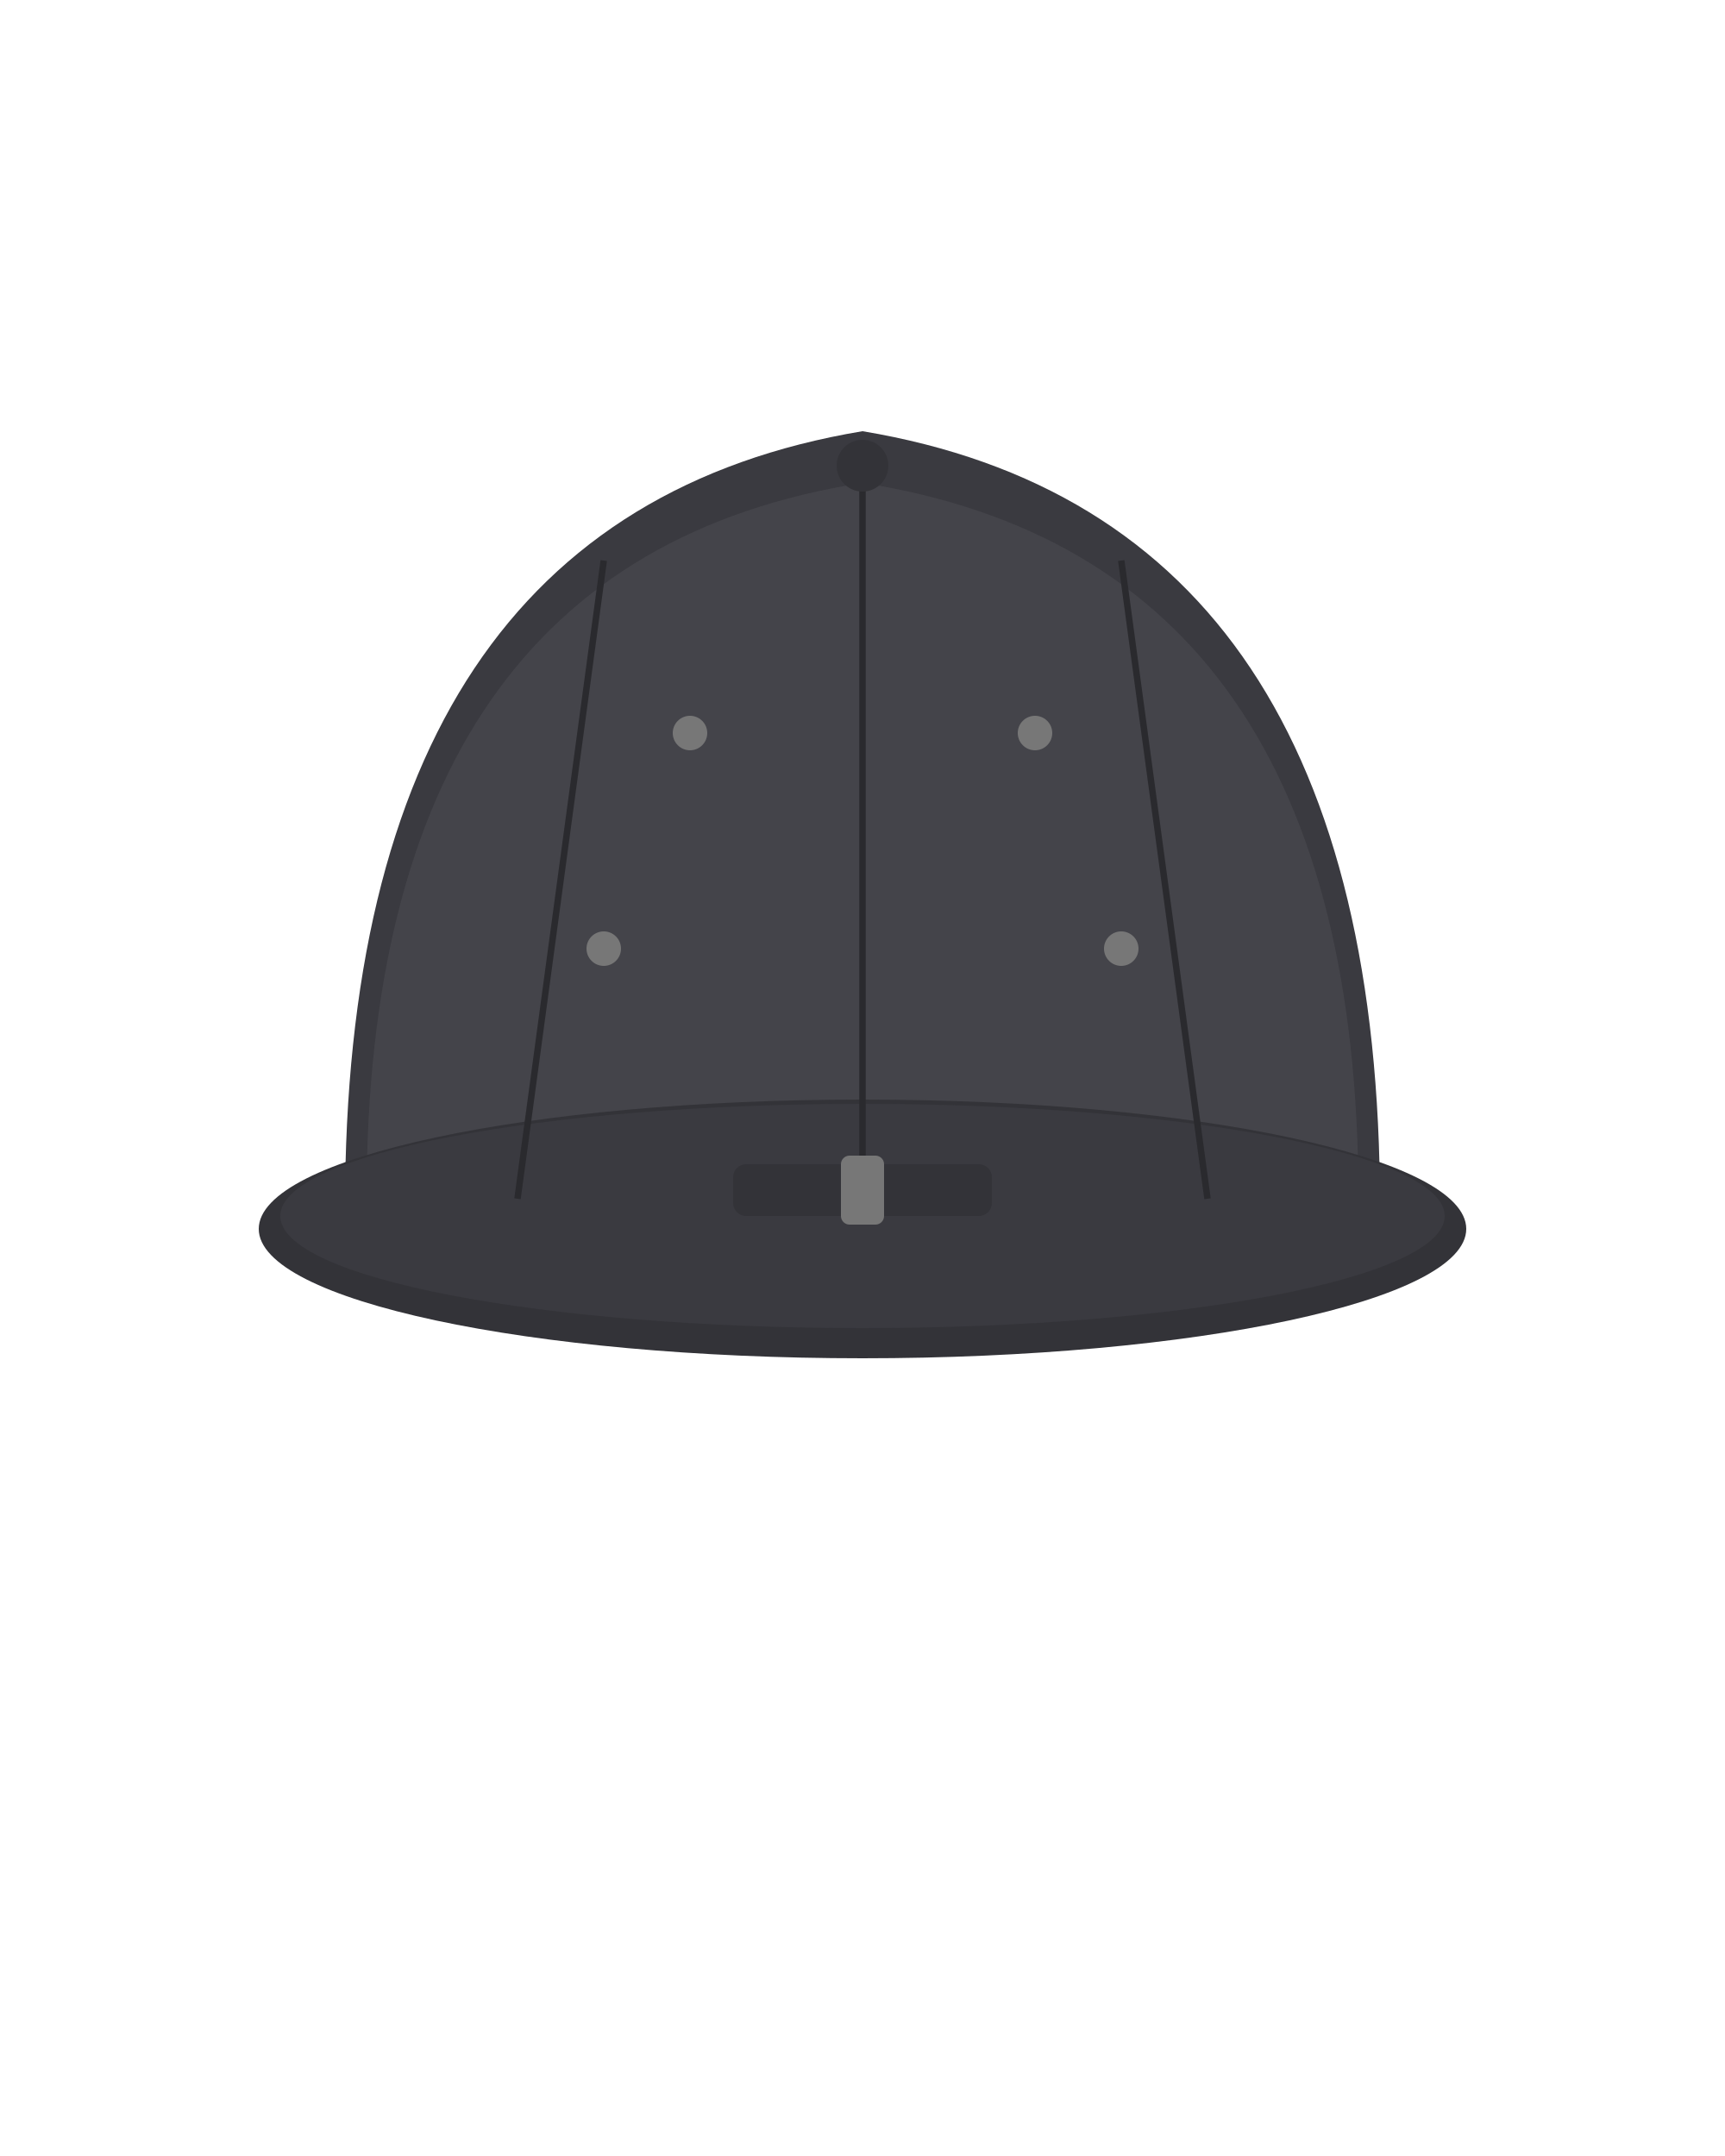
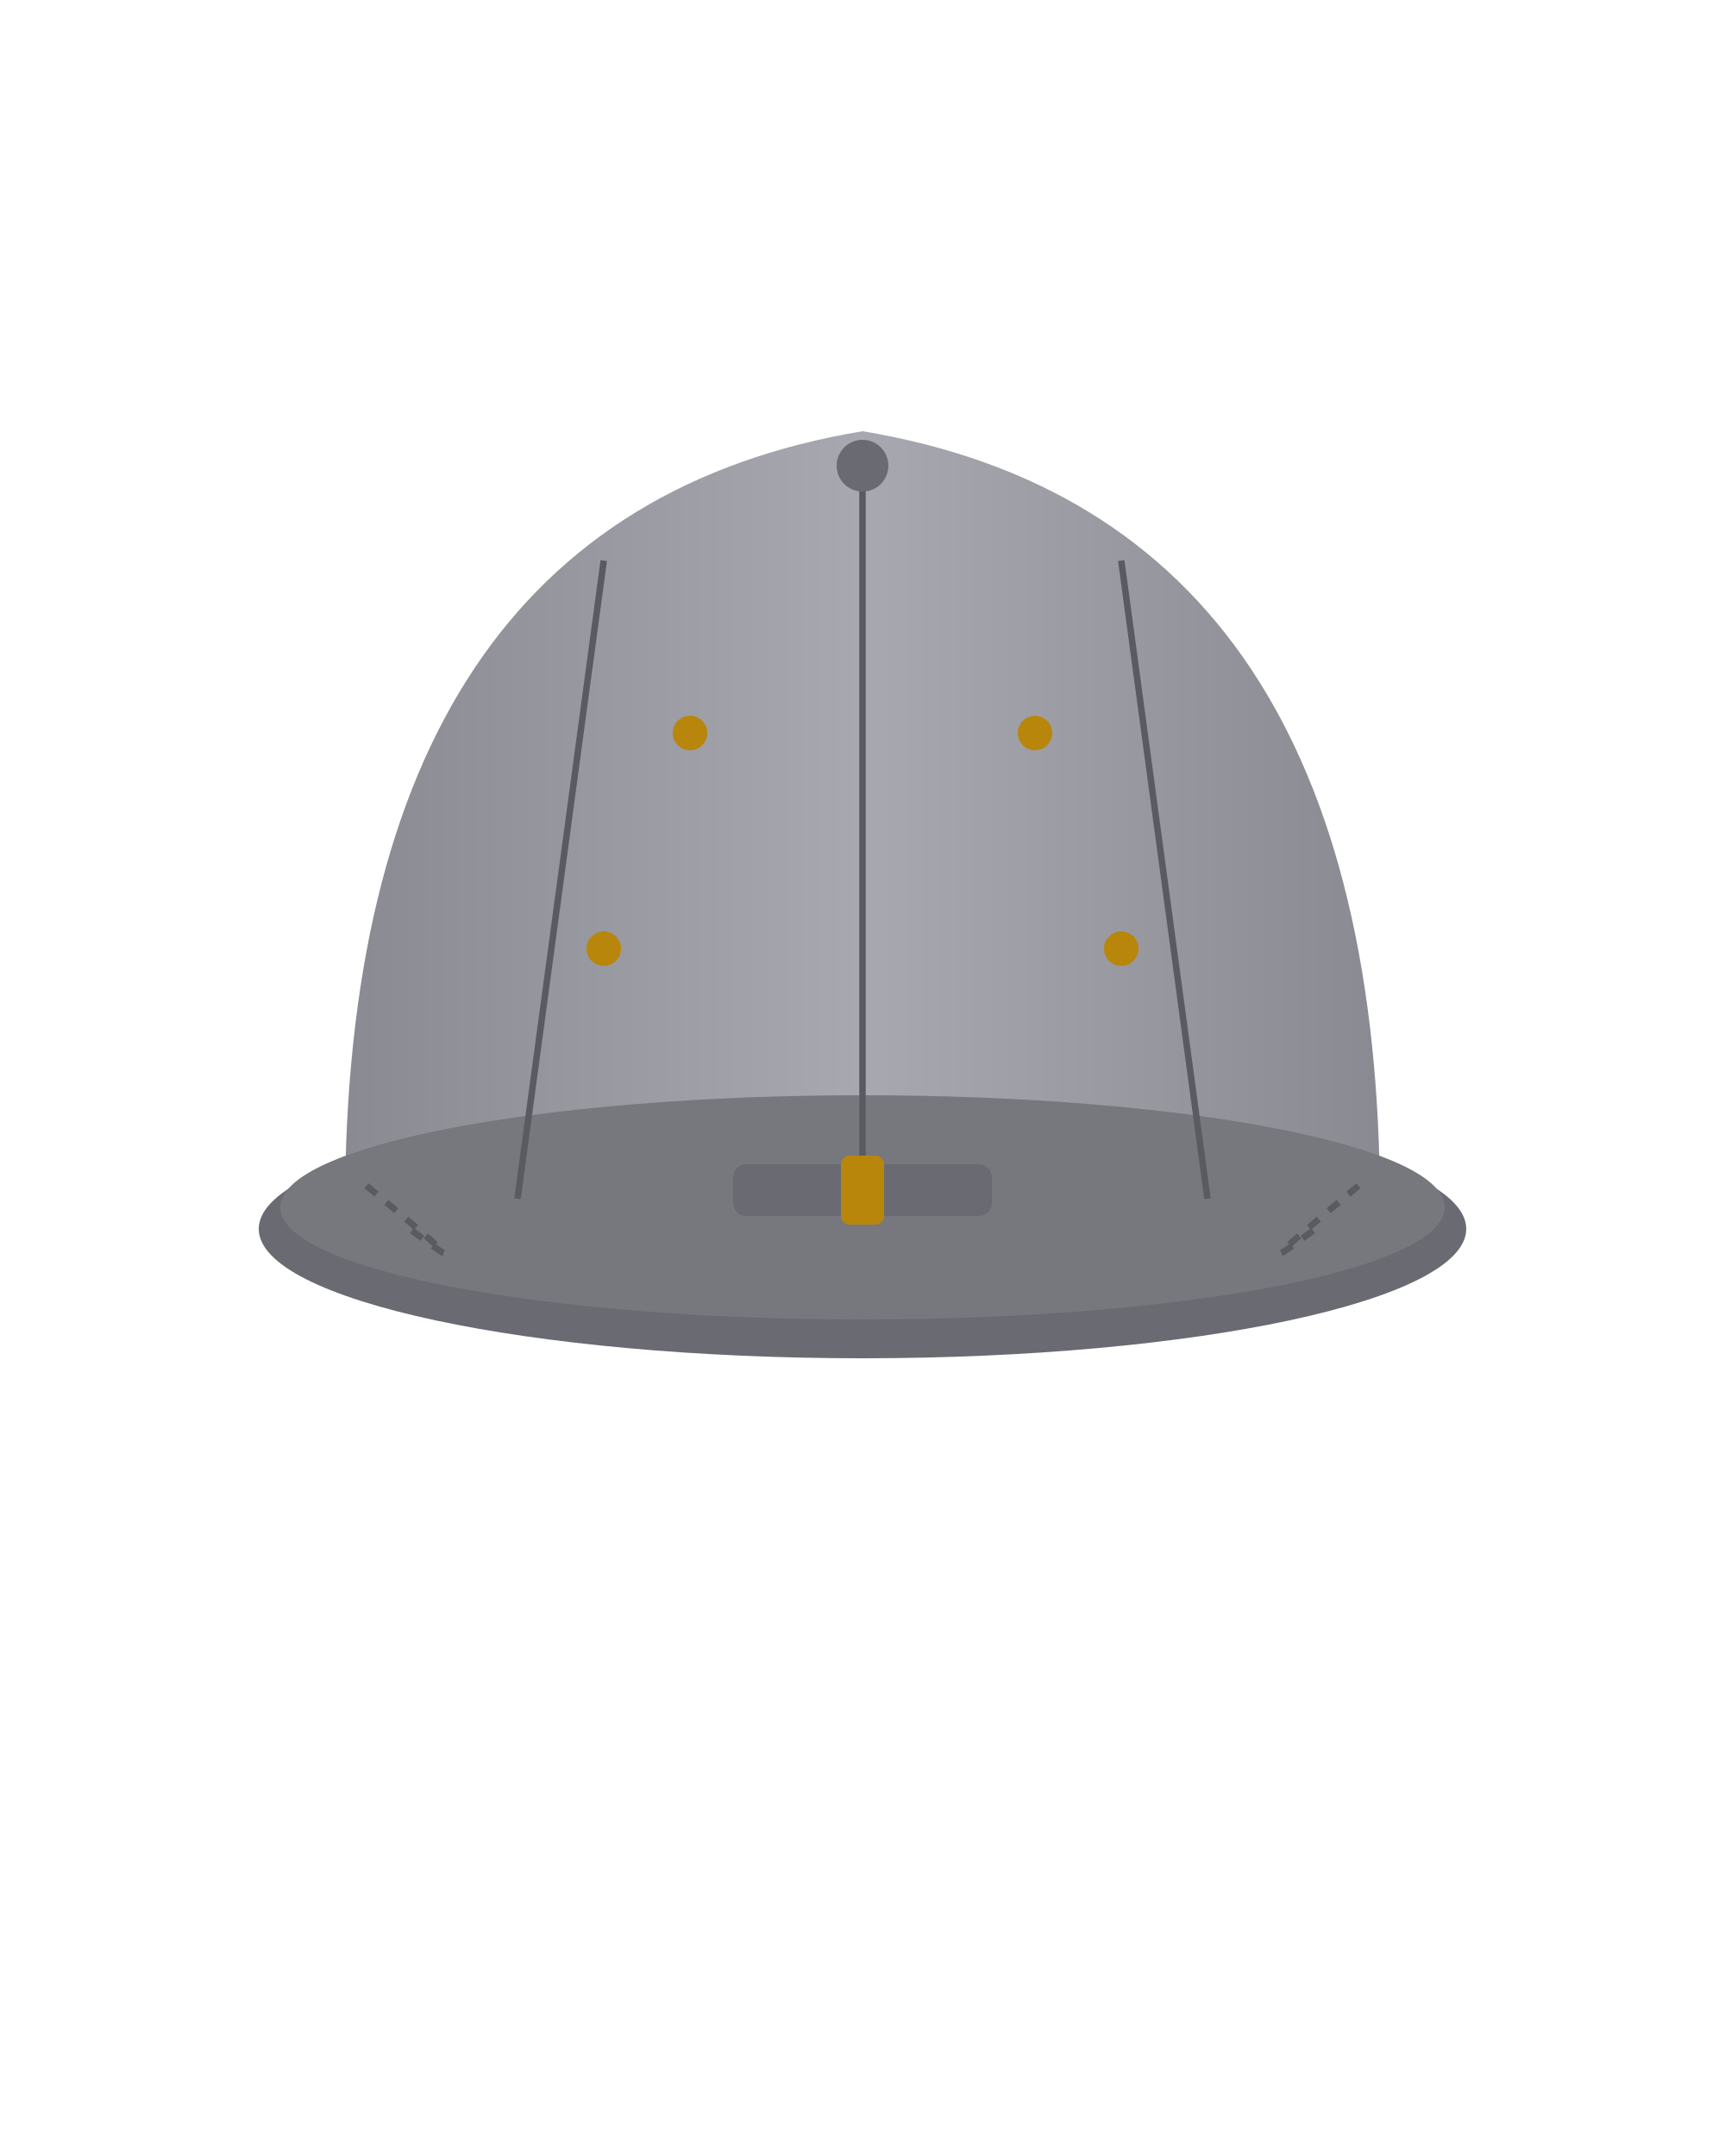
<svg xmlns="http://www.w3.org/2000/svg" width="400" height="500" viewBox="0 0 400 500" fill="none">
-   <path d="M80 280 Q80 120 200 100 Q320 120 320 280" fill="#3A3A40" />
-   <path d="M85 278 Q85 130 200 112 Q315 130 315 278" fill="#44444A" />
-   <ellipse cx="200" cy="285" rx="140" ry="30" fill="#333338" />
-   <ellipse cx="200" cy="282" rx="135" ry="26" fill="#3A3A40" />
-   <path d="M200 112 L200 278" stroke="#2A2A2E" stroke-width="1.5" />
-   <path d="M140 130 L120 278" stroke="#2A2A2E" stroke-width="1.5" />
-   <path d="M260 130 L280 278" stroke="#2A2A2E" stroke-width="1.5" />
-   <circle cx="160" cy="170" r="4" fill="#777" />
-   <circle cx="240" cy="170" r="4" fill="#777" />
-   <circle cx="140" cy="220" r="4" fill="#777" />
-   <circle cx="260" cy="220" r="4" fill="#777" />
-   <circle cx="200" cy="108" r="6" fill="#333338" />
-   <rect x="170" y="270" width="60" height="12" rx="3" fill="#333338" />
-   <rect x="195" y="268" width="10" height="16" rx="2" fill="#777" />
+   <defs>
+     <linearGradient id="domeG" x1="0" y1="0" x2="1" y2="0">
+       <stop offset="0%" stop-color="#8A8A92" />
+       <stop offset="50%" stop-color="#A8A8B0" />
+       <stop offset="100%" stop-color="#8A8A92" />
+     </linearGradient>
+   </defs>
+   <path d="M80 280 Q80 120 200 100 Q320 120 320 280" fill="url(#domeG)" />
+   <ellipse cx="200" cy="285" rx="140" ry="30" fill="#6A6A72" />
+   <ellipse cx="200" cy="280" rx="135" ry="26" fill="#77777E" />
+   <path d="M200 112 L200 278" stroke="#5A5A62" stroke-width="1.5" />
+   <path d="M140 130 L120 278" stroke="#5A5A62" stroke-width="1.5" />
+   <path d="M260 130 L280 278" stroke="#5A5A62" stroke-width="1.5" />
+   <circle cx="160" cy="170" r="4" fill="#B8860B" />
+   <circle cx="240" cy="170" r="4" fill="#B8860B" />
+   <circle cx="140" cy="220" r="4" fill="#B8860B" />
+   <circle cx="260" cy="220" r="4" fill="#B8860B" />
+   <circle cx="200" cy="108" r="6" fill="#6A6A72" />
+   <rect x="170" y="270" width="60" height="12" rx="3" fill="#6A6A72" />
+   <rect x="195" y="268" width="10" height="16" rx="2" fill="#B8860B" />
+   <path d="M85 275 Q115 300 95 285" stroke="#5A5A62" stroke-width="1.5" stroke-dasharray="3,3" />
+   <path d="M315 275 Q285 300 305 285" stroke="#5A5A62" stroke-width="1.5" stroke-dasharray="3,3" />
</svg>
